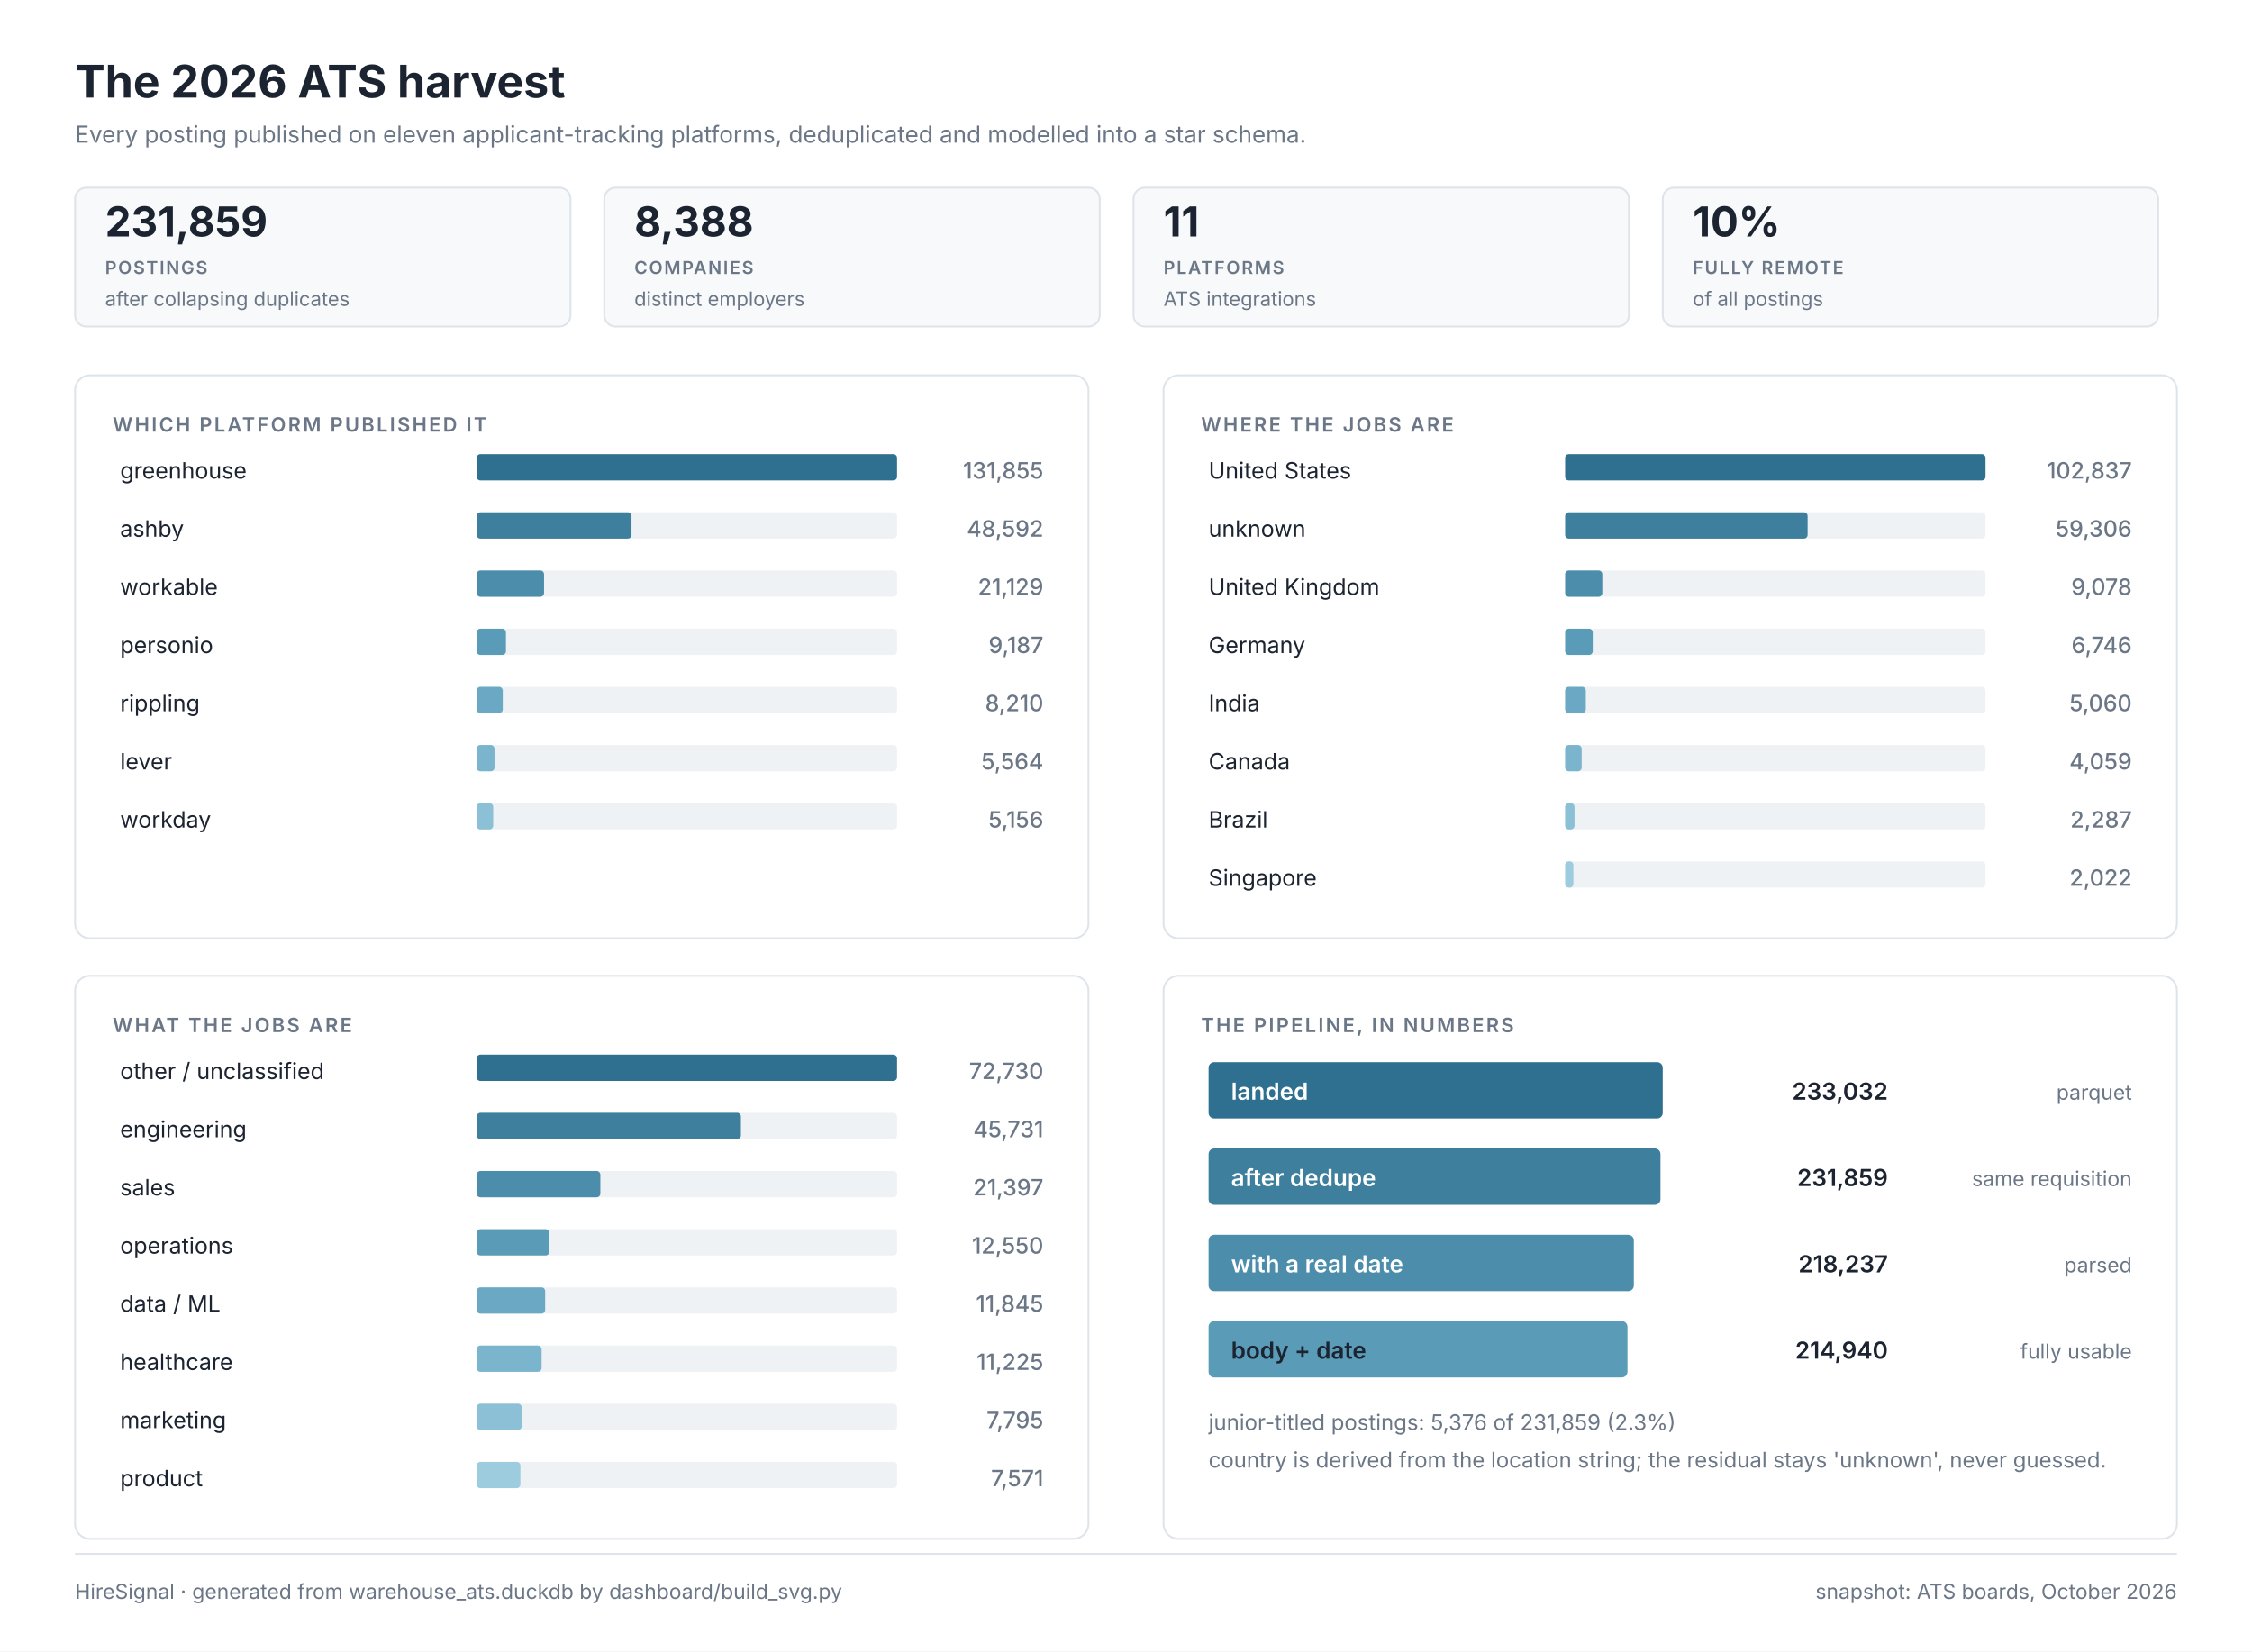
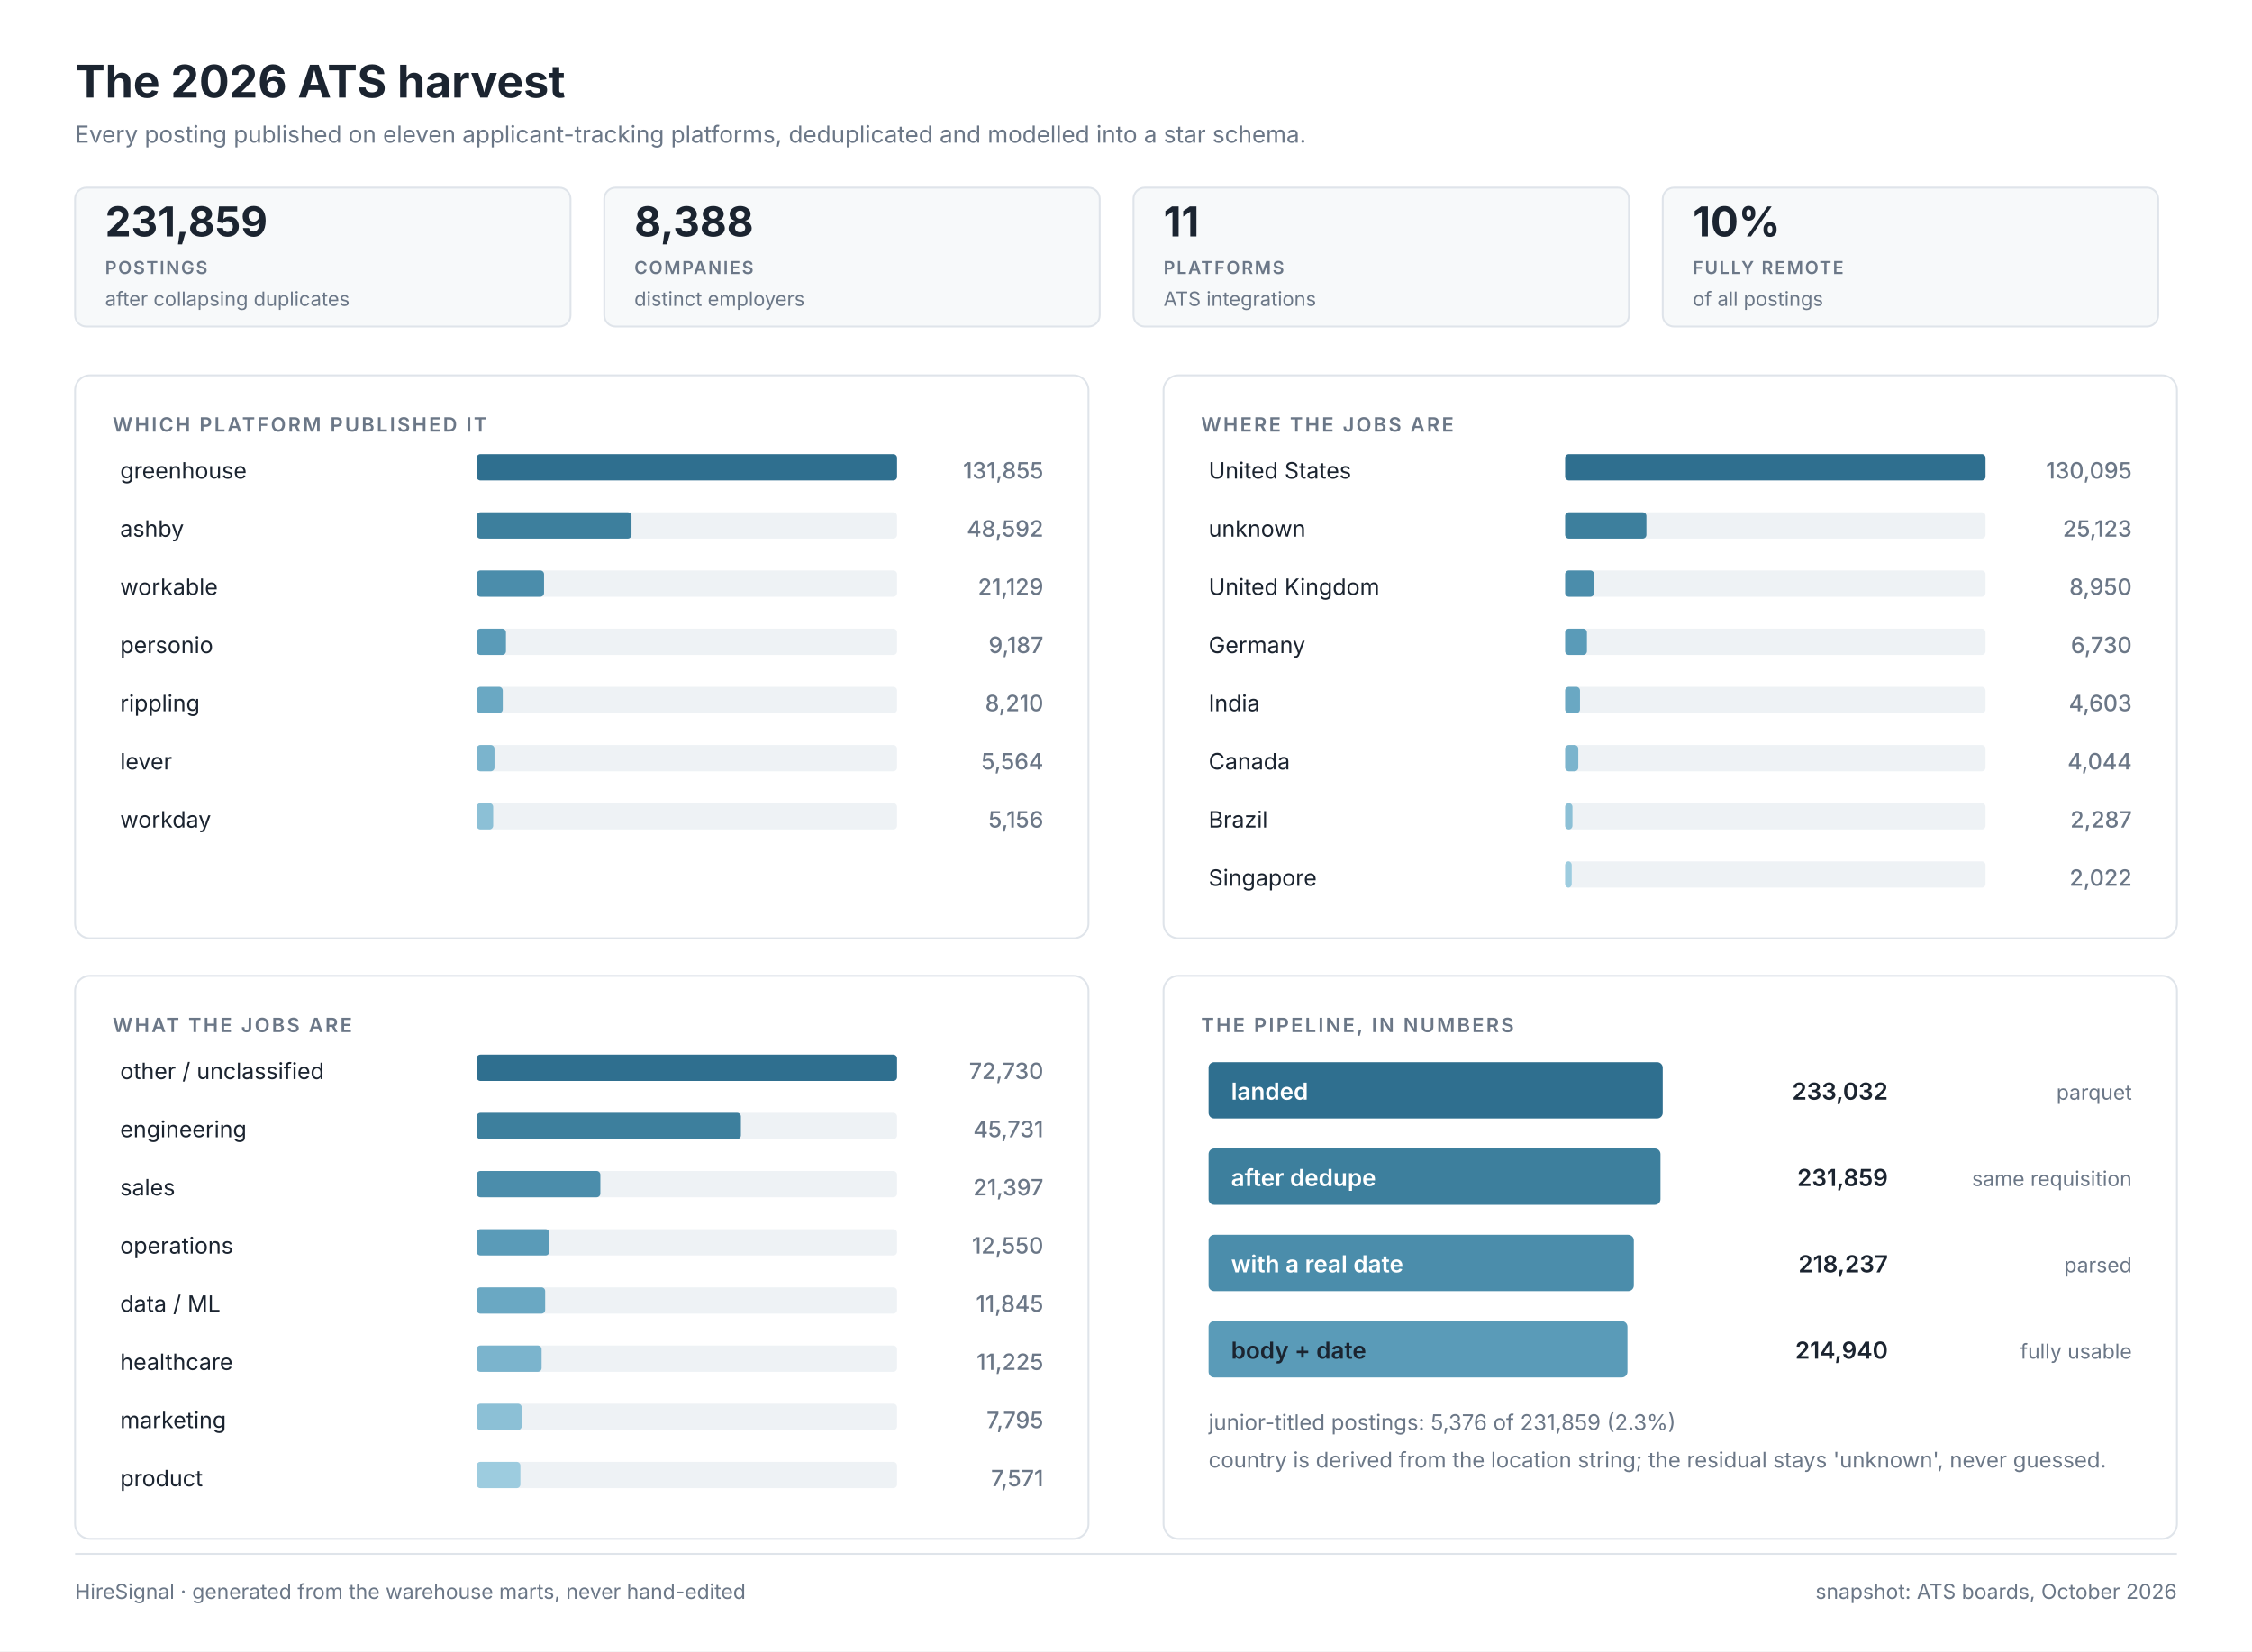
<svg xmlns="http://www.w3.org/2000/svg" width="1200" height="880" viewBox="0 0 1200 880" role="img" aria-label="Job-market harvest dashboard">
  <rect x="0.0" y="0.0" width="1200.0" height="880.0" rx="0" fill="#ffffff" />
  <text x="40" y="52" font-family="Inter, Segoe UI, Helvetica, Arial, sans-serif" font-size="24" fill="#1b2430" font-weight="650" text-anchor="start">The 2026 ATS harvest</text>
  <text x="40" y="76" font-family="Inter, Segoe UI, Helvetica, Arial, sans-serif" font-size="12.5" fill="#6b7787" font-weight="400" text-anchor="start">Every posting published on eleven applicant-tracking platforms, deduplicated and modelled into a star schema.</text>
-   <rect x="40.0" y="100.0" width="264.0" height="74.0" rx="6" fill="#f7f9fa" stroke="#dfe4ea" fill-opacity="None" />
+   <rect x="40.0" y="100.0" width="264.0" height="74.0" rx="6" fill="#f7f9fa" stroke="#dfe4ea" />
  <text x="56" y="126" font-family="Inter, Segoe UI, Helvetica, Arial, sans-serif" font-size="22" fill="#1b2430" font-weight="650" text-anchor="start">231,859</text>
  <text x="56" y="146" font-family="Inter, Segoe UI, Helvetica, Arial, sans-serif" font-size="9.5" fill="#6b7787" font-weight="600" text-anchor="start" letter-spacing="0.8">POSTINGS</text>
  <text x="56" y="163" font-family="Inter, Segoe UI, Helvetica, Arial, sans-serif" font-size="10.5" fill="#6b7787" font-weight="400" text-anchor="start">after collapsing duplicates</text>
-   <rect x="322.0" y="100.0" width="264.0" height="74.0" rx="6" fill="#f7f9fa" stroke="#dfe4ea" fill-opacity="None" />
+   <rect x="322.0" y="100.0" width="264.0" height="74.0" rx="6" fill="#f7f9fa" stroke="#dfe4ea" />
  <text x="338" y="126" font-family="Inter, Segoe UI, Helvetica, Arial, sans-serif" font-size="22" fill="#1b2430" font-weight="650" text-anchor="start">8,388</text>
  <text x="338" y="146" font-family="Inter, Segoe UI, Helvetica, Arial, sans-serif" font-size="9.5" fill="#6b7787" font-weight="600" text-anchor="start" letter-spacing="0.8">COMPANIES</text>
  <text x="338" y="163" font-family="Inter, Segoe UI, Helvetica, Arial, sans-serif" font-size="10.5" fill="#6b7787" font-weight="400" text-anchor="start">distinct employers</text>
-   <rect x="604.0" y="100.0" width="264.0" height="74.0" rx="6" fill="#f7f9fa" stroke="#dfe4ea" fill-opacity="None" />
+   <rect x="604.0" y="100.0" width="264.0" height="74.0" rx="6" fill="#f7f9fa" stroke="#dfe4ea" />
  <text x="620" y="126" font-family="Inter, Segoe UI, Helvetica, Arial, sans-serif" font-size="22" fill="#1b2430" font-weight="650" text-anchor="start">11</text>
  <text x="620" y="146" font-family="Inter, Segoe UI, Helvetica, Arial, sans-serif" font-size="9.5" fill="#6b7787" font-weight="600" text-anchor="start" letter-spacing="0.8">PLATFORMS</text>
  <text x="620" y="163" font-family="Inter, Segoe UI, Helvetica, Arial, sans-serif" font-size="10.5" fill="#6b7787" font-weight="400" text-anchor="start">ATS integrations</text>
-   <rect x="886.0" y="100.0" width="264.0" height="74.0" rx="6" fill="#f7f9fa" stroke="#dfe4ea" fill-opacity="None" />
+   <rect x="886.0" y="100.0" width="264.0" height="74.0" rx="6" fill="#f7f9fa" stroke="#dfe4ea" />
  <text x="902" y="126" font-family="Inter, Segoe UI, Helvetica, Arial, sans-serif" font-size="22" fill="#1b2430" font-weight="650" text-anchor="start">10%</text>
  <text x="902" y="146" font-family="Inter, Segoe UI, Helvetica, Arial, sans-serif" font-size="9.5" fill="#6b7787" font-weight="600" text-anchor="start" letter-spacing="0.8">FULLY REMOTE</text>
  <text x="902" y="163" font-family="Inter, Segoe UI, Helvetica, Arial, sans-serif" font-size="10.5" fill="#6b7787" font-weight="400" text-anchor="start">of all postings</text>
-   <rect x="40.0" y="200.0" width="540.0" height="300.0" rx="8" fill="#ffffff" stroke="#dfe4ea" fill-opacity="None" />
+   <rect x="40.0" y="200.0" width="540.0" height="300.0" rx="8" fill="#ffffff" stroke="#dfe4ea" />
  <text x="60" y="230" font-family="Inter, Segoe UI, Helvetica, Arial, sans-serif" font-size="10.5" fill="#6b7787" font-weight="600" text-anchor="start" letter-spacing="1.1">WHICH PLATFORM PUBLISHED IT</text>
  <text x="64" y="255" font-family="Inter, Segoe UI, Helvetica, Arial, sans-serif" font-size="12" fill="#1b2430" font-weight="400" text-anchor="start">greenhouse</text>
  <rect x="254.0" y="242.0" width="224.0" height="14.0" rx="2" fill="#eef2f5" />
  <rect x="254.0" y="242.0" width="224.0" height="14.0" rx="2" fill="#2f6f8f" />
  <text x="556" y="255" font-family="Inter, Segoe UI, Helvetica, Arial, sans-serif" font-size="12" fill="#6b7787" font-weight="500" text-anchor="end">131,855</text>
  <text x="64" y="286" font-family="Inter, Segoe UI, Helvetica, Arial, sans-serif" font-size="12" fill="#1b2430" font-weight="400" text-anchor="start">ashby</text>
  <rect x="254.0" y="273.0" width="224.0" height="14.0" rx="2" fill="#eef2f5" />
  <rect x="254.0" y="273.0" width="82.5" height="14.0" rx="2" fill="#3d7f9d" />
  <text x="556" y="286" font-family="Inter, Segoe UI, Helvetica, Arial, sans-serif" font-size="12" fill="#6b7787" font-weight="500" text-anchor="end">48,592</text>
  <text x="64" y="317" font-family="Inter, Segoe UI, Helvetica, Arial, sans-serif" font-size="12" fill="#1b2430" font-weight="400" text-anchor="start">workable</text>
  <rect x="254.0" y="304.0" width="224.0" height="14.0" rx="2" fill="#eef2f5" />
  <rect x="254.0" y="304.0" width="35.9" height="14.0" rx="2" fill="#4b8dab" />
  <text x="556" y="317" font-family="Inter, Segoe UI, Helvetica, Arial, sans-serif" font-size="12" fill="#6b7787" font-weight="500" text-anchor="end">21,129</text>
  <text x="64" y="348" font-family="Inter, Segoe UI, Helvetica, Arial, sans-serif" font-size="12" fill="#1b2430" font-weight="400" text-anchor="start">personio</text>
  <rect x="254.0" y="335.0" width="224.0" height="14.0" rx="2" fill="#eef2f5" />
  <rect x="254.0" y="335.0" width="15.6" height="14.0" rx="2" fill="#5a9bb8" />
  <text x="556" y="348" font-family="Inter, Segoe UI, Helvetica, Arial, sans-serif" font-size="12" fill="#6b7787" font-weight="500" text-anchor="end">9,187</text>
  <text x="64" y="379" font-family="Inter, Segoe UI, Helvetica, Arial, sans-serif" font-size="12" fill="#1b2430" font-weight="400" text-anchor="start">rippling</text>
  <rect x="254.0" y="366.0" width="224.0" height="14.0" rx="2" fill="#eef2f5" />
  <rect x="254.0" y="366.0" width="13.9" height="14.0" rx="2" fill="#6aa8c3" />
  <text x="556" y="379" font-family="Inter, Segoe UI, Helvetica, Arial, sans-serif" font-size="12" fill="#6b7787" font-weight="500" text-anchor="end">8,210</text>
  <text x="64" y="410" font-family="Inter, Segoe UI, Helvetica, Arial, sans-serif" font-size="12" fill="#1b2430" font-weight="400" text-anchor="start">lever</text>
  <rect x="254.0" y="397.0" width="224.0" height="14.0" rx="2" fill="#eef2f5" />
  <rect x="254.0" y="397.0" width="9.5" height="14.0" rx="2" fill="#7bb4cd" />
  <text x="556" y="410" font-family="Inter, Segoe UI, Helvetica, Arial, sans-serif" font-size="12" fill="#6b7787" font-weight="500" text-anchor="end">5,564</text>
  <text x="64" y="441" font-family="Inter, Segoe UI, Helvetica, Arial, sans-serif" font-size="12" fill="#1b2430" font-weight="400" text-anchor="start">workday</text>
  <rect x="254.0" y="428.0" width="224.0" height="14.0" rx="2" fill="#eef2f5" />
  <rect x="254.0" y="428.0" width="8.8" height="14.0" rx="2" fill="#8cc0d6" />
  <text x="556" y="441" font-family="Inter, Segoe UI, Helvetica, Arial, sans-serif" font-size="12" fill="#6b7787" font-weight="500" text-anchor="end">5,156</text>
-   <rect x="620.0" y="200.0" width="540.0" height="300.0" rx="8" fill="#ffffff" stroke="#dfe4ea" fill-opacity="None" />
+   <rect x="620.0" y="200.0" width="540.0" height="300.0" rx="8" fill="#ffffff" stroke="#dfe4ea" />
  <text x="640" y="230" font-family="Inter, Segoe UI, Helvetica, Arial, sans-serif" font-size="10.5" fill="#6b7787" font-weight="600" text-anchor="start" letter-spacing="1.1">WHERE THE JOBS ARE</text>
  <text x="644" y="255" font-family="Inter, Segoe UI, Helvetica, Arial, sans-serif" font-size="12" fill="#1b2430" font-weight="400" text-anchor="start">United States</text>
  <rect x="834.0" y="242.0" width="224.0" height="14.0" rx="2" fill="#eef2f5" />
  <rect x="834.0" y="242.0" width="224.0" height="14.0" rx="2" fill="#2f6f8f" />
-   <text x="1136" y="255" font-family="Inter, Segoe UI, Helvetica, Arial, sans-serif" font-size="12" fill="#6b7787" font-weight="500" text-anchor="end">102,837</text>
+   <text x="1136" y="255" font-family="Inter, Segoe UI, Helvetica, Arial, sans-serif" font-size="12" fill="#6b7787" font-weight="500" text-anchor="end">130,095</text>
  <text x="644" y="286" font-family="Inter, Segoe UI, Helvetica, Arial, sans-serif" font-size="12" fill="#1b2430" font-weight="400" text-anchor="start">unknown</text>
  <rect x="834.0" y="273.0" width="224.0" height="14.0" rx="2" fill="#eef2f5" />
-   <rect x="834.0" y="273.0" width="129.2" height="14.0" rx="2" fill="#3d7f9d" />
-   <text x="1136" y="286" font-family="Inter, Segoe UI, Helvetica, Arial, sans-serif" font-size="12" fill="#6b7787" font-weight="500" text-anchor="end">59,306</text>
+   <rect x="834.0" y="273.0" width="43.3" height="14.0" rx="2" fill="#3d7f9d" />
+   <text x="1136" y="286" font-family="Inter, Segoe UI, Helvetica, Arial, sans-serif" font-size="12" fill="#6b7787" font-weight="500" text-anchor="end">25,123</text>
  <text x="644" y="317" font-family="Inter, Segoe UI, Helvetica, Arial, sans-serif" font-size="12" fill="#1b2430" font-weight="400" text-anchor="start">United Kingdom</text>
  <rect x="834.0" y="304.0" width="224.0" height="14.0" rx="2" fill="#eef2f5" />
-   <rect x="834.0" y="304.0" width="19.8" height="14.0" rx="2" fill="#4b8dab" />
-   <text x="1136" y="317" font-family="Inter, Segoe UI, Helvetica, Arial, sans-serif" font-size="12" fill="#6b7787" font-weight="500" text-anchor="end">9,078</text>
+   <rect x="834.0" y="304.0" width="15.4" height="14.0" rx="2" fill="#4b8dab" />
+   <text x="1136" y="317" font-family="Inter, Segoe UI, Helvetica, Arial, sans-serif" font-size="12" fill="#6b7787" font-weight="500" text-anchor="end">8,950</text>
  <text x="644" y="348" font-family="Inter, Segoe UI, Helvetica, Arial, sans-serif" font-size="12" fill="#1b2430" font-weight="400" text-anchor="start">Germany</text>
  <rect x="834.0" y="335.0" width="224.0" height="14.0" rx="2" fill="#eef2f5" />
-   <rect x="834.0" y="335.0" width="14.7" height="14.0" rx="2" fill="#5a9bb8" />
-   <text x="1136" y="348" font-family="Inter, Segoe UI, Helvetica, Arial, sans-serif" font-size="12" fill="#6b7787" font-weight="500" text-anchor="end">6,746</text>
+   <rect x="834.0" y="335.0" width="11.6" height="14.0" rx="2" fill="#5a9bb8" />
+   <text x="1136" y="348" font-family="Inter, Segoe UI, Helvetica, Arial, sans-serif" font-size="12" fill="#6b7787" font-weight="500" text-anchor="end">6,730</text>
  <text x="644" y="379" font-family="Inter, Segoe UI, Helvetica, Arial, sans-serif" font-size="12" fill="#1b2430" font-weight="400" text-anchor="start">India</text>
  <rect x="834.0" y="366.0" width="224.0" height="14.0" rx="2" fill="#eef2f5" />
-   <rect x="834.0" y="366.0" width="11.0" height="14.0" rx="2" fill="#6aa8c3" />
-   <text x="1136" y="379" font-family="Inter, Segoe UI, Helvetica, Arial, sans-serif" font-size="12" fill="#6b7787" font-weight="500" text-anchor="end">5,060</text>
+   <rect x="834.0" y="366.0" width="7.9" height="14.0" rx="2" fill="#6aa8c3" />
+   <text x="1136" y="379" font-family="Inter, Segoe UI, Helvetica, Arial, sans-serif" font-size="12" fill="#6b7787" font-weight="500" text-anchor="end">4,603</text>
  <text x="644" y="410" font-family="Inter, Segoe UI, Helvetica, Arial, sans-serif" font-size="12" fill="#1b2430" font-weight="400" text-anchor="start">Canada</text>
  <rect x="834.0" y="397.0" width="224.0" height="14.0" rx="2" fill="#eef2f5" />
-   <rect x="834.0" y="397.0" width="8.8" height="14.0" rx="2" fill="#7bb4cd" />
-   <text x="1136" y="410" font-family="Inter, Segoe UI, Helvetica, Arial, sans-serif" font-size="12" fill="#6b7787" font-weight="500" text-anchor="end">4,059</text>
+   <rect x="834.0" y="397.0" width="7.0" height="14.0" rx="2" fill="#7bb4cd" />
+   <text x="1136" y="410" font-family="Inter, Segoe UI, Helvetica, Arial, sans-serif" font-size="12" fill="#6b7787" font-weight="500" text-anchor="end">4,044</text>
  <text x="644" y="441" font-family="Inter, Segoe UI, Helvetica, Arial, sans-serif" font-size="12" fill="#1b2430" font-weight="400" text-anchor="start">Brazil</text>
  <rect x="834.0" y="428.0" width="224.0" height="14.0" rx="2" fill="#eef2f5" />
-   <rect x="834.0" y="428.0" width="5.0" height="14.0" rx="2" fill="#8cc0d6" />
+   <rect x="834.0" y="428.0" width="3.9" height="14.0" rx="2" fill="#8cc0d6" />
  <text x="1136" y="441" font-family="Inter, Segoe UI, Helvetica, Arial, sans-serif" font-size="12" fill="#6b7787" font-weight="500" text-anchor="end">2,287</text>
  <text x="644" y="472" font-family="Inter, Segoe UI, Helvetica, Arial, sans-serif" font-size="12" fill="#1b2430" font-weight="400" text-anchor="start">Singapore</text>
  <rect x="834.0" y="459.0" width="224.0" height="14.0" rx="2" fill="#eef2f5" />
-   <rect x="834.0" y="459.0" width="4.4" height="14.0" rx="2" fill="#9dccdf" />
+   <rect x="834.0" y="459.0" width="3.5" height="14.0" rx="2" fill="#9dccdf" />
  <text x="1136" y="472" font-family="Inter, Segoe UI, Helvetica, Arial, sans-serif" font-size="12" fill="#6b7787" font-weight="500" text-anchor="end">2,022</text>
-   <rect x="40.0" y="520.0" width="540.0" height="300.0" rx="8" fill="#ffffff" stroke="#dfe4ea" fill-opacity="None" />
+   <rect x="40.0" y="520.0" width="540.0" height="300.0" rx="8" fill="#ffffff" stroke="#dfe4ea" />
  <text x="60" y="550" font-family="Inter, Segoe UI, Helvetica, Arial, sans-serif" font-size="10.5" fill="#6b7787" font-weight="600" text-anchor="start" letter-spacing="1.1">WHAT THE JOBS ARE</text>
  <text x="64" y="575" font-family="Inter, Segoe UI, Helvetica, Arial, sans-serif" font-size="12" fill="#1b2430" font-weight="400" text-anchor="start">other / unclassified</text>
  <rect x="254.0" y="562.0" width="224.0" height="14.0" rx="2" fill="#eef2f5" />
  <rect x="254.0" y="562.0" width="224.0" height="14.0" rx="2" fill="#2f6f8f" />
  <text x="556" y="575" font-family="Inter, Segoe UI, Helvetica, Arial, sans-serif" font-size="12" fill="#6b7787" font-weight="500" text-anchor="end">72,730</text>
  <text x="64" y="606" font-family="Inter, Segoe UI, Helvetica, Arial, sans-serif" font-size="12" fill="#1b2430" font-weight="400" text-anchor="start">engineering</text>
  <rect x="254.0" y="593.0" width="224.0" height="14.0" rx="2" fill="#eef2f5" />
  <rect x="254.0" y="593.0" width="140.8" height="14.0" rx="2" fill="#3d7f9d" />
  <text x="556" y="606" font-family="Inter, Segoe UI, Helvetica, Arial, sans-serif" font-size="12" fill="#6b7787" font-weight="500" text-anchor="end">45,731</text>
  <text x="64" y="637" font-family="Inter, Segoe UI, Helvetica, Arial, sans-serif" font-size="12" fill="#1b2430" font-weight="400" text-anchor="start">sales</text>
  <rect x="254.0" y="624.0" width="224.0" height="14.0" rx="2" fill="#eef2f5" />
  <rect x="254.0" y="624.0" width="65.9" height="14.0" rx="2" fill="#4b8dab" />
  <text x="556" y="637" font-family="Inter, Segoe UI, Helvetica, Arial, sans-serif" font-size="12" fill="#6b7787" font-weight="500" text-anchor="end">21,397</text>
  <text x="64" y="668" font-family="Inter, Segoe UI, Helvetica, Arial, sans-serif" font-size="12" fill="#1b2430" font-weight="400" text-anchor="start">operations</text>
  <rect x="254.0" y="655.0" width="224.0" height="14.0" rx="2" fill="#eef2f5" />
  <rect x="254.0" y="655.0" width="38.7" height="14.0" rx="2" fill="#5a9bb8" />
  <text x="556" y="668" font-family="Inter, Segoe UI, Helvetica, Arial, sans-serif" font-size="12" fill="#6b7787" font-weight="500" text-anchor="end">12,550</text>
  <text x="64" y="699" font-family="Inter, Segoe UI, Helvetica, Arial, sans-serif" font-size="12" fill="#1b2430" font-weight="400" text-anchor="start">data / ML</text>
  <rect x="254.0" y="686.0" width="224.0" height="14.0" rx="2" fill="#eef2f5" />
  <rect x="254.0" y="686.0" width="36.5" height="14.0" rx="2" fill="#6aa8c3" />
  <text x="556" y="699" font-family="Inter, Segoe UI, Helvetica, Arial, sans-serif" font-size="12" fill="#6b7787" font-weight="500" text-anchor="end">11,845</text>
  <text x="64" y="730" font-family="Inter, Segoe UI, Helvetica, Arial, sans-serif" font-size="12" fill="#1b2430" font-weight="400" text-anchor="start">healthcare</text>
  <rect x="254.0" y="717.0" width="224.0" height="14.0" rx="2" fill="#eef2f5" />
  <rect x="254.0" y="717.0" width="34.6" height="14.0" rx="2" fill="#7bb4cd" />
  <text x="556" y="730" font-family="Inter, Segoe UI, Helvetica, Arial, sans-serif" font-size="12" fill="#6b7787" font-weight="500" text-anchor="end">11,225</text>
  <text x="64" y="761" font-family="Inter, Segoe UI, Helvetica, Arial, sans-serif" font-size="12" fill="#1b2430" font-weight="400" text-anchor="start">marketing</text>
  <rect x="254.0" y="748.0" width="224.0" height="14.0" rx="2" fill="#eef2f5" />
  <rect x="254.0" y="748.0" width="24.0" height="14.0" rx="2" fill="#8cc0d6" />
  <text x="556" y="761" font-family="Inter, Segoe UI, Helvetica, Arial, sans-serif" font-size="12" fill="#6b7787" font-weight="500" text-anchor="end">7,795</text>
  <text x="64" y="792" font-family="Inter, Segoe UI, Helvetica, Arial, sans-serif" font-size="12" fill="#1b2430" font-weight="400" text-anchor="start">product</text>
  <rect x="254.0" y="779.0" width="224.0" height="14.0" rx="2" fill="#eef2f5" />
  <rect x="254.0" y="779.0" width="23.3" height="14.0" rx="2" fill="#9dccdf" />
  <text x="556" y="792" font-family="Inter, Segoe UI, Helvetica, Arial, sans-serif" font-size="12" fill="#6b7787" font-weight="500" text-anchor="end">7,571</text>
-   <rect x="620.0" y="520.0" width="540.0" height="300.0" rx="8" fill="#ffffff" stroke="#dfe4ea" fill-opacity="None" />
+   <rect x="620.0" y="520.0" width="540.0" height="300.0" rx="8" fill="#ffffff" stroke="#dfe4ea" />
  <text x="640" y="550" font-family="Inter, Segoe UI, Helvetica, Arial, sans-serif" font-size="10.5" fill="#6b7787" font-weight="600" text-anchor="start" letter-spacing="1.1">THE PIPELINE, IN NUMBERS</text>
  <rect x="644.0" y="566.0" width="242.0" height="30.0" rx="3" fill="#2f6f8f" />
  <text x="656" y="586" font-family="Inter, Segoe UI, Helvetica, Arial, sans-serif" font-size="12.5" fill="#ffffff" font-weight="600" text-anchor="start">landed</text>
  <text x="1006" y="586" font-family="Inter, Segoe UI, Helvetica, Arial, sans-serif" font-size="12.5" fill="#1b2430" font-weight="600" text-anchor="end">233,032</text>
  <text x="1136" y="586" font-family="Inter, Segoe UI, Helvetica, Arial, sans-serif" font-size="11" fill="#6b7787" font-weight="400" text-anchor="end">parquet</text>
  <rect x="644.0" y="612.0" width="240.8" height="30.0" rx="3" fill="#3d7f9d" />
  <text x="656" y="632" font-family="Inter, Segoe UI, Helvetica, Arial, sans-serif" font-size="12.5" fill="#ffffff" font-weight="600" text-anchor="start">after dedupe</text>
  <text x="1006" y="632" font-family="Inter, Segoe UI, Helvetica, Arial, sans-serif" font-size="12.5" fill="#1b2430" font-weight="600" text-anchor="end">231,859</text>
  <text x="1136" y="632" font-family="Inter, Segoe UI, Helvetica, Arial, sans-serif" font-size="11" fill="#6b7787" font-weight="400" text-anchor="end">same requisition</text>
  <rect x="644.0" y="658.0" width="226.6" height="30.0" rx="3" fill="#4b8dab" />
  <text x="656" y="678" font-family="Inter, Segoe UI, Helvetica, Arial, sans-serif" font-size="12.5" fill="#ffffff" font-weight="600" text-anchor="start">with a real date</text>
  <text x="1006" y="678" font-family="Inter, Segoe UI, Helvetica, Arial, sans-serif" font-size="12.5" fill="#1b2430" font-weight="600" text-anchor="end">218,237</text>
  <text x="1136" y="678" font-family="Inter, Segoe UI, Helvetica, Arial, sans-serif" font-size="11" fill="#6b7787" font-weight="400" text-anchor="end">parsed</text>
  <rect x="644.0" y="704.0" width="223.2" height="30.0" rx="3" fill="#5a9bb8" />
  <text x="656" y="724" font-family="Inter, Segoe UI, Helvetica, Arial, sans-serif" font-size="12.5" fill="#1b2430" font-weight="600" text-anchor="start">body + date</text>
  <text x="1006" y="724" font-family="Inter, Segoe UI, Helvetica, Arial, sans-serif" font-size="12.5" fill="#1b2430" font-weight="600" text-anchor="end">214,940</text>
  <text x="1136" y="724" font-family="Inter, Segoe UI, Helvetica, Arial, sans-serif" font-size="11" fill="#6b7787" font-weight="400" text-anchor="end">fully usable</text>
  <text x="644" y="762" font-family="Inter, Segoe UI, Helvetica, Arial, sans-serif" font-size="11.5" fill="#6b7787" font-weight="400" text-anchor="start">junior-titled postings: 5,376 of 231,859 (2.3%)</text>
  <text x="644" y="782" font-family="Inter, Segoe UI, Helvetica, Arial, sans-serif" font-size="11.5" fill="#6b7787" font-weight="400" text-anchor="start">country is derived from the location string; the residual stays 'unknown', never guessed.</text>
  <line x1="40" y1="828" x2="1160" y2="828" stroke="#dfe4ea" />
-   <text x="40" y="852" font-family="Inter, Segoe UI, Helvetica, Arial, sans-serif" font-size="11" fill="#6b7787" font-weight="400" text-anchor="start">HireSignal · generated from warehouse_ats.duckdb by dashboard/build_svg.py</text>
+   <text x="40" y="852" font-family="Inter, Segoe UI, Helvetica, Arial, sans-serif" font-size="11" fill="#6b7787" font-weight="400" text-anchor="start">HireSignal · generated from the warehouse marts, never hand-edited</text>
  <text x="1160" y="852" font-family="Inter, Segoe UI, Helvetica, Arial, sans-serif" font-size="11" fill="#6b7787" font-weight="400" text-anchor="end">snapshot: ATS boards, October 2026</text>
</svg>
